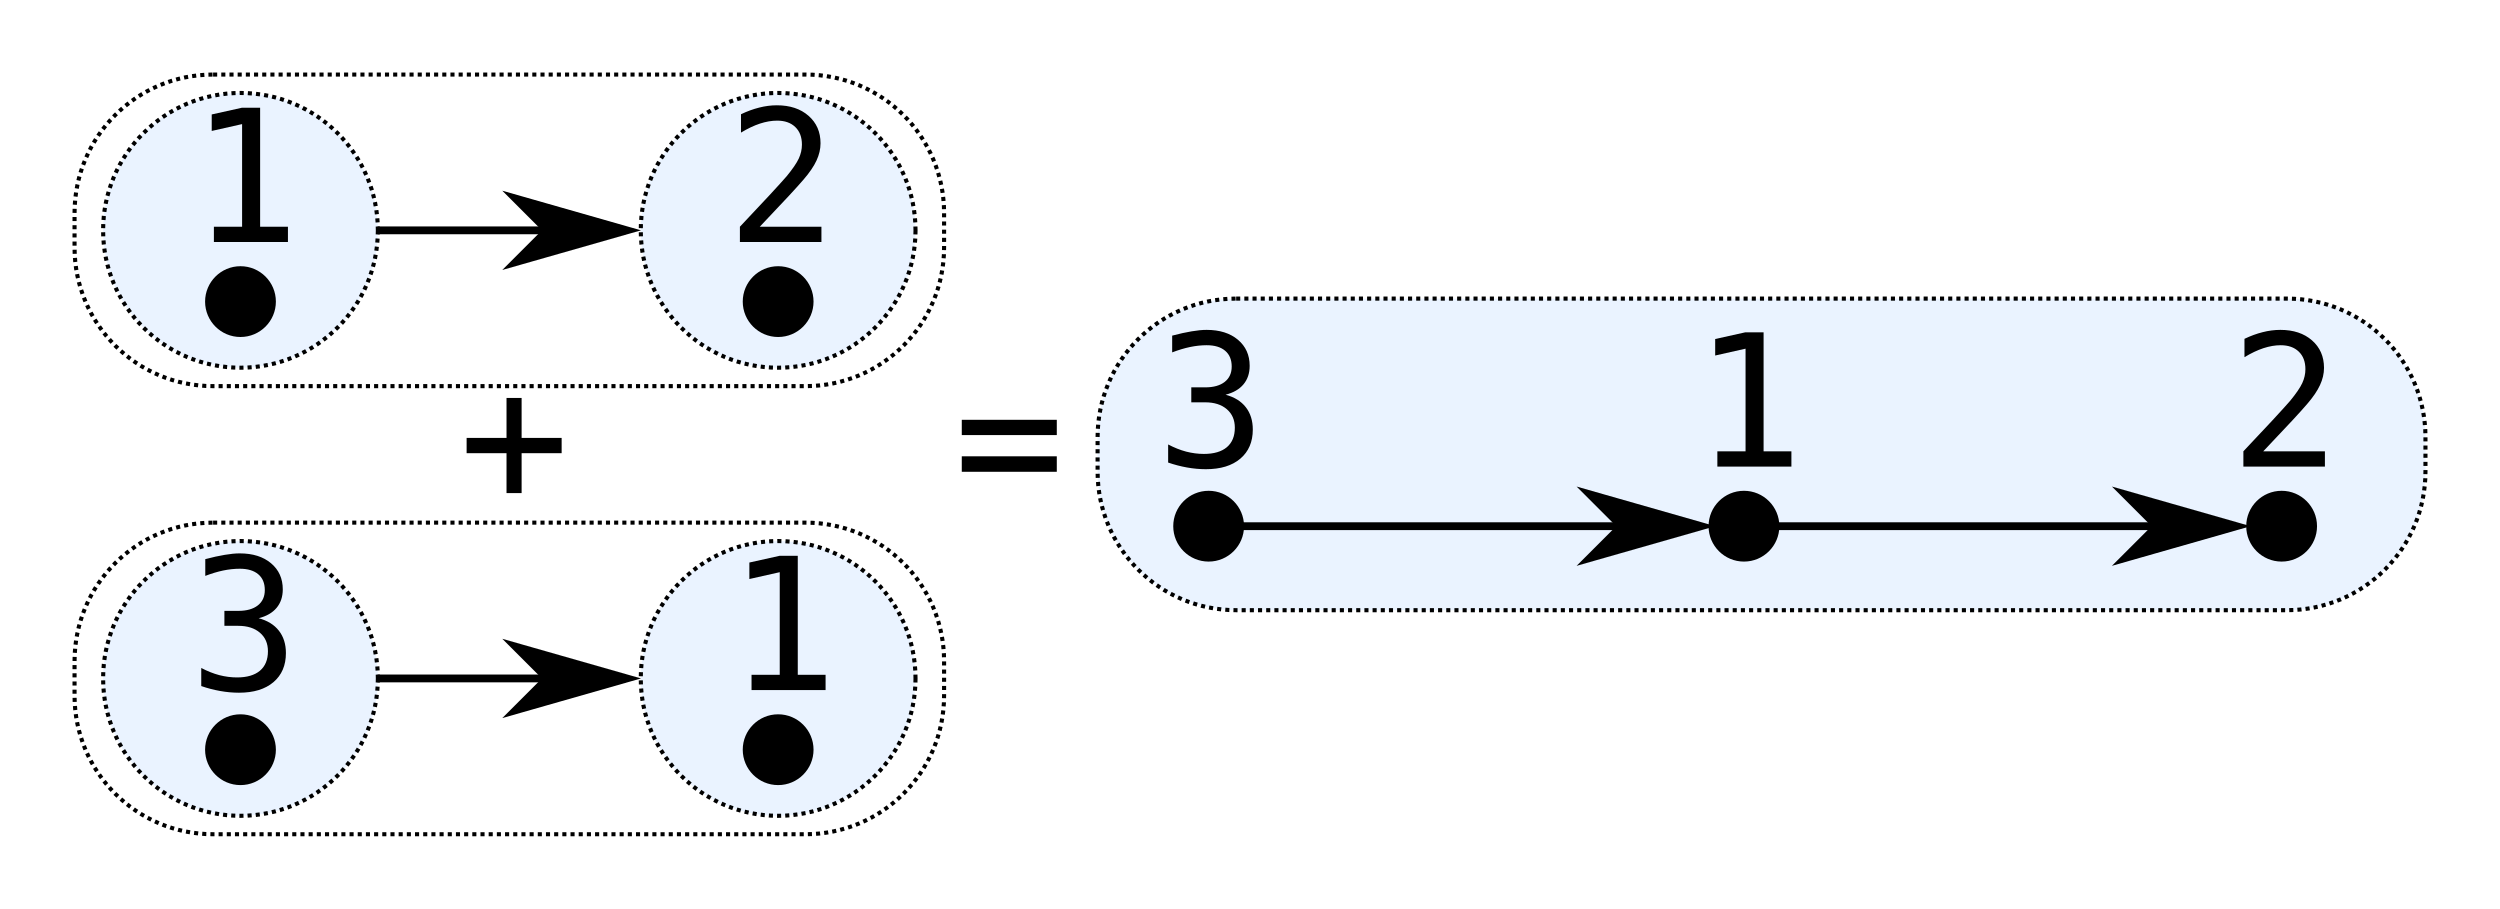
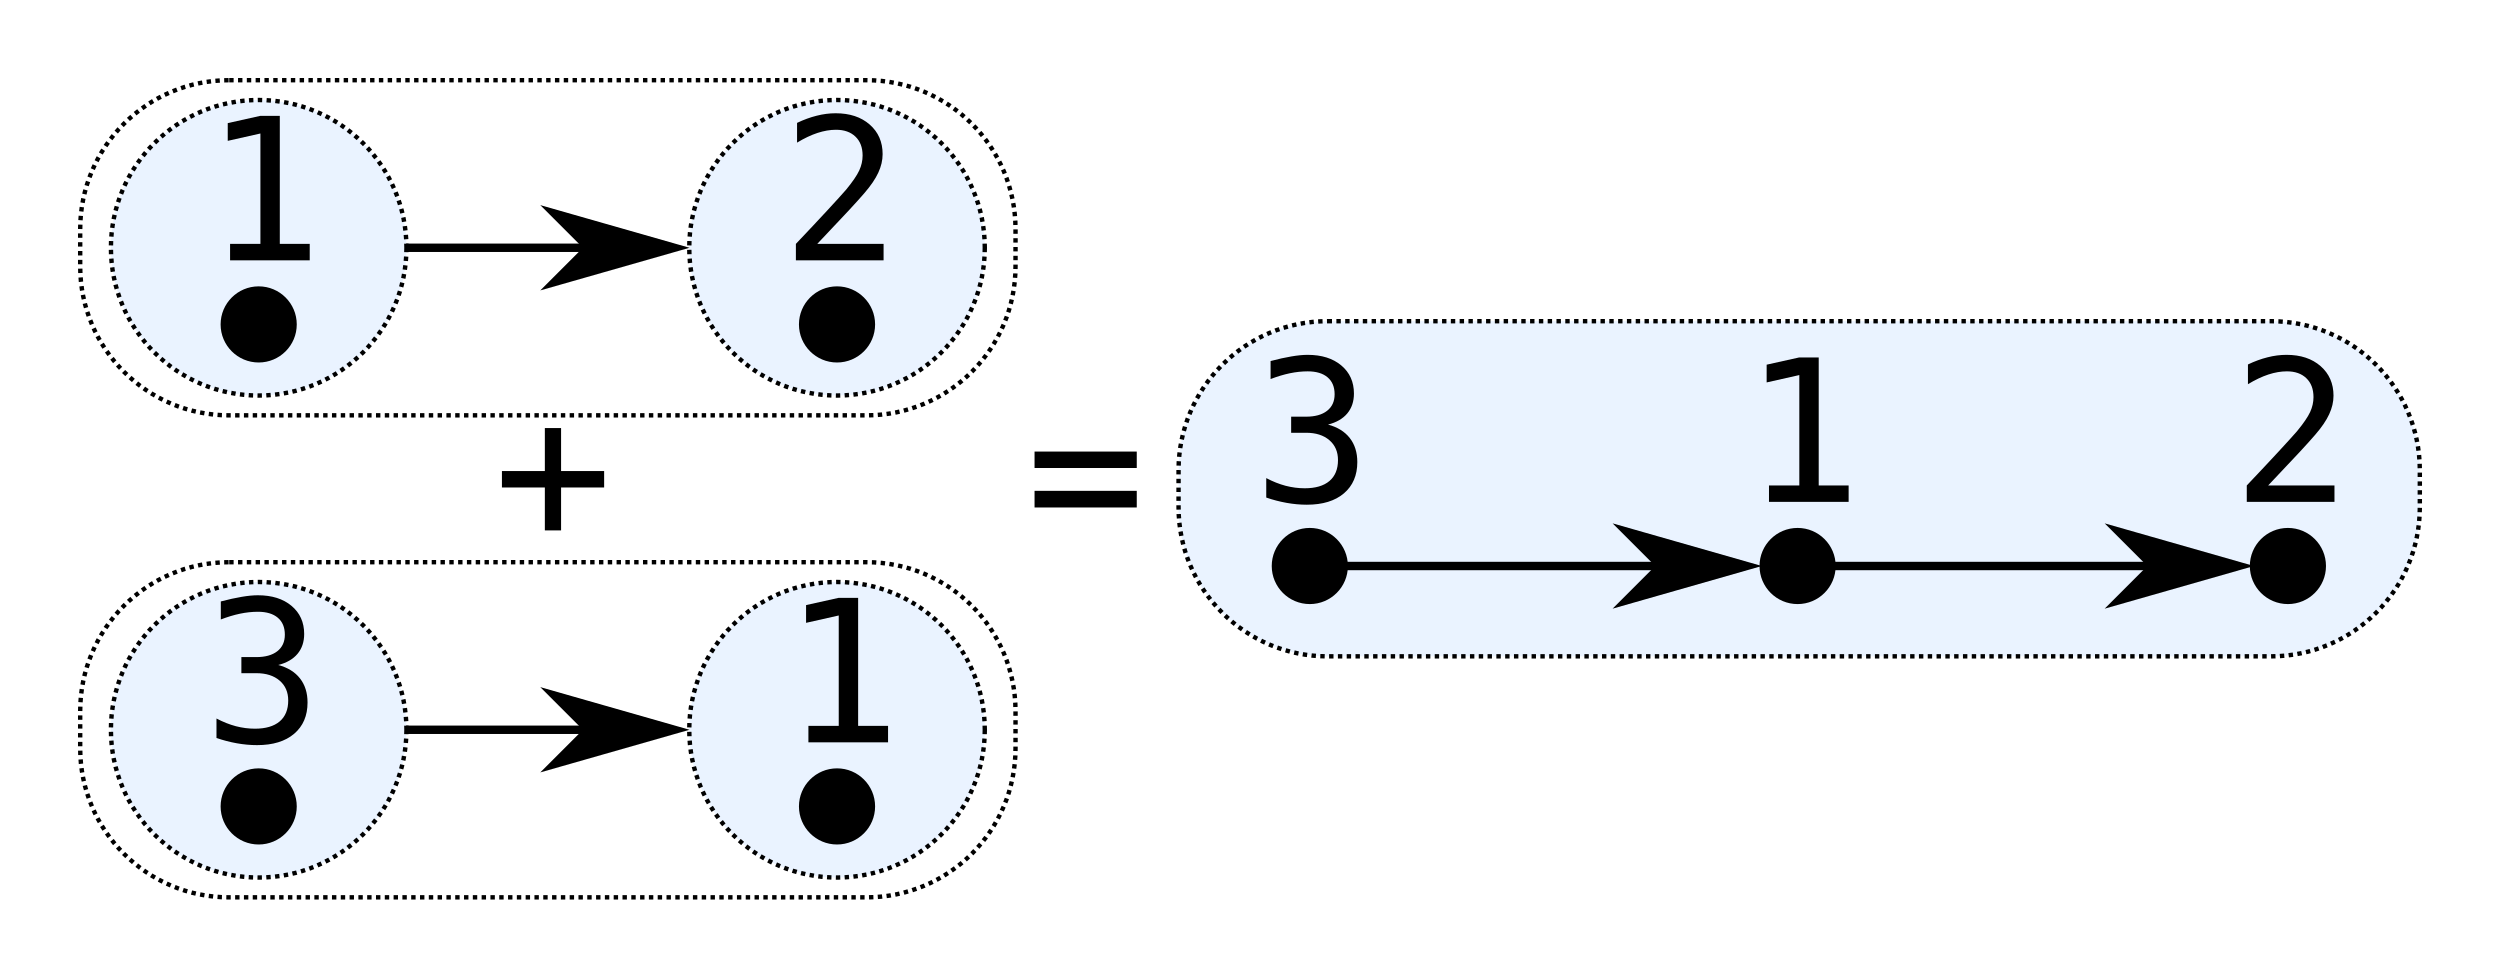
- <svg xmlns="http://www.w3.org/2000/svg" width="172.415mm" height="62.675mm" viewBox="0 0 610.92 222.076" id="svg4387" version="1.1">
+ <svg xmlns="http://www.w3.org/2000/svg" width="160.287mm" height="62.675mm" viewBox="0 0 567.945 222.076" id="svg4387" version="1.1">
  <defs id="defs4389">
    <marker orient="auto" refY="0" refX="0" id="marker5784" style="overflow:visible">
      <path id="path5787" d="M 0,0 5,-5 -12.5,0 5,5 0,0 Z" style="fill:#000000;fill-opacity:1;fill-rule:evenodd;stroke:#000000;stroke-width:1pt;stroke-opacity:1" transform="matrix(-0.8,0,0,-0.8,-10,0)" />
    </marker>
    <marker orient="auto" refY="0" refX="0" id="marker5654" style="overflow:visible">
      <path id="path5656" d="m -2.5,-1 c 0,2.76 -2.24,5 -5,5 -2.76,0 -5,-2.24 -5,-5 0,-2.76 2.24,-5 5,-5 2.76,0 5,2.24 5,5 z" style="fill:#000000;fill-opacity:1;fill-rule:evenodd;stroke:#000000;stroke-width:1pt;stroke-opacity:1" transform="matrix(0.8,0,0,0.8,5.92,0.8)" />
    </marker>
    <marker orient="auto" refY="0" refX="0" id="marker5530" style="overflow:visible">
      <path id="path5532" d="m -2.5,-1 c 0,2.76 -2.24,5 -5,5 -2.76,0 -5,-2.24 -5,-5 0,-2.76 2.24,-5 5,-5 2.76,0 5,2.24 5,5 z" style="fill:#000000;fill-opacity:1;fill-rule:evenodd;stroke:#000000;stroke-width:1pt;stroke-opacity:1" transform="matrix(0.8,0,0,0.8,5.92,0.8)" />
    </marker>
    <marker orient="auto" refY="0" refX="0" id="marker4710" style="overflow:visible">
      <path id="path4712" d="M 0,0 5,-5 -12.5,0 5,5 0,0 Z" style="fill:#000000;fill-opacity:1;fill-rule:evenodd;stroke:#000000;stroke-width:1pt;stroke-opacity:1" transform="matrix(-0.8,0,0,-0.8,-10,0)" />
    </marker>
    <marker style="overflow:visible" id="marker4598" refX="0" refY="0" orient="auto">
      <path transform="matrix(0.8,0,0,0.8,5.92,0.8)" style="fill:#000000;fill-opacity:1;fill-rule:evenodd;stroke:#000000;stroke-width:1pt;stroke-opacity:1" d="m -2.5,-1 c 0,2.76 -2.24,5 -5,5 -2.76,0 -5,-2.24 -5,-5 0,-2.76 2.24,-5 5,-5 2.76,0 5,2.24 5,5 z" id="path4600" />
    </marker>
    <marker style="overflow:visible" id="marker4492" refX="0" refY="0" orient="auto">
      <path transform="matrix(0.8,0,0,0.8,5.92,0.8)" style="fill:#000000;fill-opacity:1;fill-rule:evenodd;stroke:#000000;stroke-width:1pt;stroke-opacity:1" d="m -2.5,-1 c 0,2.76 -2.24,5 -5,5 -2.76,0 -5,-2.24 -5,-5 0,-2.76 2.24,-5 5,-5 2.76,0 5,2.24 5,5 z" id="path4494" />
    </marker>
    <marker style="overflow:visible" id="marker4380" refX="0" refY="0" orient="auto">
      <path transform="matrix(0.8,0,0,0.8,5.92,0.8)" style="fill:#000000;fill-opacity:1;fill-rule:evenodd;stroke:#000000;stroke-width:1pt;stroke-opacity:1" d="m -2.5,-1 c 0,2.76 -2.24,5 -5,5 -2.76,0 -5,-2.24 -5,-5 0,-2.76 2.24,-5 5,-5 2.76,0 5,2.24 5,5 z" id="path4382" />
    </marker>
    <marker style="overflow:visible" id="marker4286" refX="0" refY="0" orient="auto">
      <path transform="matrix(0.8,0,0,0.8,5.92,0.8)" style="fill:#000000;fill-opacity:1;fill-rule:evenodd;stroke:#000000;stroke-width:1pt;stroke-opacity:1" d="m -2.5,-1 c 0,2.76 -2.24,5 -5,5 -2.76,0 -5,-2.24 -5,-5 0,-2.76 2.24,-5 5,-5 2.76,0 5,2.24 5,5 z" id="path4288" />
    </marker>
    <marker orient="auto" refY="0" refX="0" id="marker5464" style="overflow:visible">
      <path id="path5466" d="M 0,0 5,-5 -12.5,0 5,5 0,0 Z" style="fill:#000000;fill-opacity:1;fill-rule:evenodd;stroke:#000000;stroke-width:1pt;stroke-opacity:1" transform="matrix(-0.8,0,0,-0.8,-10,0)" />
    </marker>
    <marker orient="auto" refY="0" refX="0" id="marker5424" style="overflow:visible">
      <path id="path5426" d="m -2.5,-1 c 0,2.76 -2.24,5 -5,5 -2.76,0 -5,-2.24 -5,-5 0,-2.76 2.24,-5 5,-5 2.76,0 5,2.24 5,5 z" style="fill:#000000;fill-opacity:1;fill-rule:evenodd;stroke:#000000;stroke-width:1pt;stroke-opacity:1" transform="matrix(0.8,0,0,0.8,5.92,0.8)" />
    </marker>
    <marker orient="auto" refY="0" refX="0" id="marker5390" style="overflow:visible">
      <path id="path5392" d="m -2.5,-1 c 0,2.76 -2.24,5 -5,5 -2.76,0 -5,-2.24 -5,-5 0,-2.76 2.24,-5 5,-5 2.76,0 5,2.24 5,5 z" style="fill:#000000;fill-opacity:1;fill-rule:evenodd;stroke:#000000;stroke-width:1pt;stroke-opacity:1" transform="matrix(0.8,0,0,0.8,5.92,0.8)" />
    </marker>
    <marker style="overflow:visible" id="marker11464" refX="0" refY="0" orient="auto">
      <path transform="matrix(0.8,0,0,0.8,5.92,0.8)" style="fill:#000000;fill-opacity:1;fill-rule:evenodd;stroke:#000000;stroke-width:1pt;stroke-opacity:1" d="m -2.5,-1 c 0,2.76 -2.24,5 -5,5 -2.76,0 -5,-2.24 -5,-5 0,-2.76 2.24,-5 5,-5 2.76,0 5,2.24 5,5 z" id="path11466" />
    </marker>
    <marker style="overflow:visible" id="marker11552" refX="0" refY="0" orient="auto">
      <path transform="matrix(0.8,0,0,0.8,5.92,0.8)" style="fill:#000000;fill-opacity:1;fill-rule:evenodd;stroke:#000000;stroke-width:1pt;stroke-opacity:1" d="m -2.5,-1 c 0,2.76 -2.24,5 -5,5 -2.76,0 -5,-2.24 -5,-5 0,-2.76 2.24,-5 5,-5 2.76,0 5,2.24 5,5 z" id="path11554" />
    </marker>
    <marker style="overflow:visible" id="marker6108" refX="0" refY="0" orient="auto">
      <path transform="matrix(-0.8,0,0,-0.8,-10,0)" style="fill:#000000;fill-opacity:1;fill-rule:evenodd;stroke:#000000;stroke-width:1pt;stroke-opacity:1" d="M 0,0 5,-5 -12.5,0 5,5 0,0 Z" id="path6110" />
    </marker>
    <marker orient="auto" refY="0" refX="0" id="marker5390-0" style="overflow:visible">
      <path id="path5392-5" d="m -2.5,-1 c 0,2.76 -2.24,5 -5,5 -2.76,0 -5,-2.24 -5,-5 0,-2.76 2.24,-5 5,-5 2.76,0 5,2.24 5,5 z" style="fill:#000000;fill-opacity:1;fill-rule:evenodd;stroke:#000000;stroke-width:1pt;stroke-opacity:1" transform="matrix(0.8,0,0,0.8,5.92,0.8)" />
    </marker>
    <marker orient="auto" refY="0" refX="0" id="marker5424-6" style="overflow:visible">
      <path id="path5426-8" d="m -2.5,-1 c 0,2.76 -2.24,5 -5,5 -2.76,0 -5,-2.24 -5,-5 0,-2.76 2.24,-5 5,-5 2.76,0 5,2.24 5,5 z" style="fill:#000000;fill-opacity:1;fill-rule:evenodd;stroke:#000000;stroke-width:1pt;stroke-opacity:1" transform="matrix(0.8,0,0,0.8,5.92,0.8)" />
    </marker>
    <marker orient="auto" refY="0" refX="0" id="marker4493" style="overflow:visible">
      <path id="path4495" d="m -2.5,-1 c 0,2.76 -2.24,5 -5,5 -2.76,0 -5,-2.24 -5,-5 0,-2.76 2.24,-5 5,-5 2.76,0 5,2.24 5,5 z" style="fill:#000000;fill-opacity:1;fill-rule:evenodd;stroke:#000000;stroke-width:1pt;stroke-opacity:1" transform="matrix(0.8,0,0,0.8,5.92,0.8)" />
    </marker>
    <marker orient="auto" refY="0" refX="0" id="marker4539" style="overflow:visible">
      <path id="path4541" d="m -2.5,-1 c 0,2.76 -2.24,5 -5,5 -2.76,0 -5,-2.24 -5,-5 0,-2.76 2.24,-5 5,-5 2.76,0 5,2.24 5,5 z" style="fill:#000000;fill-opacity:1;fill-rule:evenodd;stroke:#000000;stroke-width:1pt;stroke-opacity:1" transform="matrix(0.8,0,0,0.8,5.92,0.8)" />
    </marker>
    <marker style="overflow:visible" id="marker4761" refX="0" refY="0" orient="auto">
      <path transform="matrix(0.8,0,0,0.8,5.92,0.8)" style="fill:#000000;fill-opacity:1;fill-rule:evenodd;stroke:#000000;stroke-width:1pt;stroke-opacity:1" d="m -2.5,-1 c 0,2.76 -2.24,5 -5,5 -2.76,0 -5,-2.24 -5,-5 0,-2.76 2.24,-5 5,-5 2.76,0 5,2.24 5,5 z" id="path4763" />
    </marker>
    <marker style="overflow:visible" id="marker4819" refX="0" refY="0" orient="auto">
      <path transform="matrix(0.8,0,0,0.8,5.92,0.8)" style="fill:#000000;fill-opacity:1;fill-rule:evenodd;stroke:#000000;stroke-width:1pt;stroke-opacity:1" d="m -2.5,-1 c 0,2.76 -2.24,5 -5,5 -2.76,0 -5,-2.24 -5,-5 0,-2.76 2.24,-5 5,-5 2.76,0 5,2.24 5,5 z" id="path4821" />
    </marker>
    <marker style="overflow:visible" id="marker6108-9" refX="0" refY="0" orient="auto">
      <path transform="matrix(-0.8,0,0,-0.8,-10,0)" style="fill:#000000;fill-opacity:1;fill-rule:evenodd;stroke:#000000;stroke-width:1pt;stroke-opacity:1" d="M 0,0 5,-5 -12.5,0 5,5 0,0 Z" id="path6110-5" />
    </marker>
  </defs>
  <g id="layer1" transform="translate(-19.69523,-286.4421)">
    <text xml:space="preserve" style="font-style:normal;font-weight:normal;font-size:90px;line-height:125%;font-family:sans-serif;letter-spacing:0px;word-spacing:0px;fill:#000000;fill-opacity:1;stroke:none;stroke-width:1px;stroke-linecap:butt;stroke-linejoin:miter;stroke-opacity:1" x="252.784" y="409.466" id="text5112">
      <tspan id="tspan5114" x="252.784" y="409.466" style="font-style:normal;font-variant:normal;font-weight:normal;font-stretch:normal;font-size:45px;font-family:Consolas;-inkscape-font-specification:Consolas">=</tspan>
    </text>
    <g transform="translate(-151.1764,234.9245)" id="g5234">
      <circle r="33.571" cy="107.806" cx="229.638" id="path4699" style="opacity:1;fill:#eaf3ff;fill-opacity:1;stroke:#000000;stroke-width:1;stroke-miterlimit:10;stroke-dasharray:1, 1;stroke-dashoffset:0;stroke-opacity:1" />
      <path style="opacity:1;fill:none;fill-opacity:1;stroke:#000000;stroke-width:1.908;stroke-miterlimit:10;stroke-dasharray:none;stroke-dashoffset:0;stroke-opacity:1;marker-start:url(#marker4493);marker-mid:url(#marker4539)" d="m 229.791,125.219 5.327,0" id="path4481" />
      <text xml:space="preserve" style="font-style:normal;font-weight:normal;font-size:90px;line-height:125%;font-family:sans-serif;letter-spacing:0px;word-spacing:0px;fill:#000000;fill-opacity:1;stroke:none;stroke-width:1px;stroke-linecap:butt;stroke-linejoin:miter;stroke-opacity:1" x="217.202" y="110.656" id="text4485">
        <tspan id="tspan4487" x="217.202" y="110.656" style="font-style:normal;font-variant:normal;font-weight:normal;font-stretch:normal;font-size:45px;font-family:Consolas;-inkscape-font-specification:Consolas">1</tspan>
      </text>
    </g>
-     <circle r="33.571" cy="342.73" cx="209.848" id="circle4706" style="opacity:1;fill:#eaf3ff;fill-opacity:1;stroke:#000000;stroke-width:1;stroke-miterlimit:10;stroke-dasharray:1, 1;stroke-dashoffset:0;stroke-opacity:1;marker-start:" />
+     <circle r="33.571" cy="342.73" cx="209.848" id="circle4706" style="opacity:1;fill:#eaf3ff;fill-opacity:1;stroke:#000000;stroke-width:1;stroke-miterlimit:10;stroke-dasharray:1, 1;stroke-dashoffset:0;stroke-opacity:1" />
    <path style="opacity:1;fill:none;fill-opacity:1;stroke:#000000;stroke-width:1.908;stroke-miterlimit:10;stroke-dasharray:none;stroke-dashoffset:0;stroke-opacity:1;marker-start:url(#marker5390-0);marker-mid:url(#marker5424-6)" d="m 209.696,360.144 -5.684,0" id="path4483" />
    <text xml:space="preserve" style="font-style:normal;font-weight:normal;font-size:90px;line-height:125%;font-family:sans-serif;letter-spacing:0px;word-spacing:0px;fill:#000000;fill-opacity:1;stroke:none;stroke-width:1px;stroke-linecap:butt;stroke-linejoin:miter;stroke-opacity:1" x="197.159" y="345.58" id="text4489">
      <tspan id="tspan4491" x="197.159" y="345.58" style="font-style:normal;font-variant:normal;font-weight:normal;font-stretch:normal;font-size:45px;font-family:Consolas;-inkscape-font-specification:Consolas">2</tspan>
    </text>
    <path style="opacity:1;fill:none;fill-opacity:1;stroke:#000000;stroke-width:1.908;stroke-miterlimit:10;stroke-dasharray:none;stroke-dashoffset:0;stroke-opacity:1;marker-end:url(#marker6108-9)" d="m 111.949,342.73 60.694,0" id="path5786-3" />
    <text xml:space="preserve" style="font-style:normal;font-weight:normal;font-size:90px;line-height:125%;font-family:sans-serif;letter-spacing:0px;word-spacing:0px;fill:#000000;fill-opacity:1;stroke:none;stroke-width:1px;stroke-linecap:butt;stroke-linejoin:miter;stroke-opacity:1" x="131.784" y="409.422" id="text5112-3">
      <tspan id="tspan5114-2" x="131.784" y="409.422" style="font-style:normal;font-variant:normal;font-weight:normal;font-stretch:normal;font-size:45px;font-family:Consolas;-inkscape-font-specification:Consolas">+</tspan>
    </text>
    <circle r="33.571" cy="452.23" cx="78.462" id="circle4264" style="opacity:1;fill:#eaf3ff;fill-opacity:1;stroke:#000000;stroke-width:1;stroke-miterlimit:10;stroke-dasharray:1, 1;stroke-dashoffset:0;stroke-opacity:1" />
    <path style="opacity:1;fill:none;fill-opacity:1;stroke:#000000;stroke-width:1.908;stroke-miterlimit:10;stroke-dasharray:none;stroke-dashoffset:0;stroke-opacity:1;marker-start:url(#marker4286);marker-mid:url(#marker4380)" d="m 78.615,469.644 5.327,0" id="path4266" />
    <text xml:space="preserve" style="font-style:normal;font-weight:normal;font-size:90px;line-height:125%;font-family:sans-serif;letter-spacing:0px;word-spacing:0px;fill:#000000;fill-opacity:1;stroke:none;stroke-width:1px;stroke-linecap:butt;stroke-linejoin:miter;stroke-opacity:1" x="65.861" y="455.08" id="text4268">
      <tspan id="tspan4270" x="65.861" y="455.08" style="font-style:normal;font-variant:normal;font-weight:normal;font-stretch:normal;font-size:45px;font-family:Consolas;-inkscape-font-specification:Consolas">3</tspan>
    </text>
    <circle style="opacity:1;fill:#eaf3ff;fill-opacity:1;stroke:#000000;stroke-width:1;stroke-miterlimit:10;stroke-dasharray:1, 1;stroke-dashoffset:0;stroke-opacity:1" id="circle4272" cx="209.848" cy="452.23" r="33.571" />
    <path id="path4274" d="m 209.696,469.644 -5.684,0" style="opacity:1;fill:none;fill-opacity:1;stroke:#000000;stroke-width:1.908;stroke-miterlimit:10;stroke-dasharray:none;stroke-dashoffset:0;stroke-opacity:1;marker-start:url(#marker4492);marker-mid:url(#marker4598)" />
    <text id="text4276" y="455.08" x="197.412" style="font-style:normal;font-weight:normal;font-size:90px;line-height:125%;font-family:sans-serif;letter-spacing:0px;word-spacing:0px;fill:#000000;fill-opacity:1;stroke:none;stroke-width:1px;stroke-linecap:butt;stroke-linejoin:miter;stroke-opacity:1" xml:space="preserve">
      <tspan style="font-style:normal;font-variant:normal;font-weight:normal;font-stretch:normal;font-size:45px;font-family:Consolas;-inkscape-font-specification:Consolas" y="455.08" x="197.412" id="tspan4278">1</tspan>
    </text>
    <path id="path4280" d="m 111.949,452.23 60.694,0" style="opacity:1;fill:none;fill-opacity:1;stroke:#000000;stroke-width:1.908;stroke-miterlimit:10;stroke-dasharray:none;stroke-dashoffset:0;stroke-opacity:1;marker-end:url(#marker4710)" />
    <rect ry="33.857" y="414.159" x="37.912" height="76.143" width="212.487" id="rect4936" style="opacity:1;fill:none;fill-opacity:1;stroke:#000000;stroke-width:1;stroke-miterlimit:10;stroke-dasharray:1, 1;stroke-dashoffset:0;stroke-opacity:1" />
-     <g id="g6532" transform="translate(1.999995,15.28389)">
-       <rect ry="33.857" y="344.125" x="285.912" height="76.143" width="324.487" id="rect5108" style="opacity:1;fill:#eaf3ff;fill-opacity:1;stroke:#000000;stroke-width:1;stroke-miterlimit:10;stroke-dasharray:1, 1;stroke-dashoffset:0;stroke-opacity:1" />
-       <text id="text12696-3" y="385.178" x="431.427" style="font-style:normal;font-weight:normal;font-size:90px;line-height:125%;font-family:sans-serif;letter-spacing:0px;word-spacing:0px;fill:#000000;fill-opacity:1;stroke:none;stroke-width:1px;stroke-linecap:butt;stroke-linejoin:miter;stroke-opacity:1" xml:space="preserve">
-         <tspan style="font-style:normal;font-variant:normal;font-weight:normal;font-stretch:normal;font-size:45px;font-family:Consolas;-inkscape-font-specification:Consolas" y="385.178" x="431.427" id="tspan12698-2">1</tspan>
-       </text>
-       <g id="g6527">
-         <path id="path5388-9" d="m 575.098,399.742 -5.684,0" style="opacity:1;fill:none;fill-opacity:1;stroke:#000000;stroke-width:1.908;stroke-miterlimit:10;stroke-dasharray:none;stroke-dashoffset:0;stroke-opacity:1;marker-start:url(#marker4761);marker-mid:url(#marker4819)" />
-         <text id="text6614-3" y="385.178" x="562.561" style="font-style:normal;font-weight:normal;font-size:90px;line-height:125%;font-family:sans-serif;letter-spacing:0px;word-spacing:0px;fill:#000000;fill-opacity:1;stroke:none;stroke-width:1px;stroke-linecap:butt;stroke-linejoin:miter;stroke-opacity:1" xml:space="preserve">
-           <tspan style="font-style:normal;font-variant:normal;font-weight:normal;font-stretch:normal;font-size:45px;font-family:Consolas;-inkscape-font-specification:Consolas" y="385.178" x="562.561" id="tspan6616-2">2</tspan>
+     <g id="g5866" transform="translate(2.207107,0)">
+       <rect ry="33.857" y="359.409" x="285.23" height="76.143" width="281.987" id="rect5108" style="opacity:1;fill:#eaf3ff;fill-opacity:1;stroke:#000000;stroke-width:1;stroke-miterlimit:10;stroke-dasharray:1, 1;stroke-dashoffset:0;stroke-opacity:1" />
+       <g id="g5854">
+         <text xml:space="preserve" style="font-style:normal;font-weight:normal;font-size:90px;line-height:125%;font-family:sans-serif;letter-spacing:0px;word-spacing:0px;fill:#000000;fill-opacity:1;stroke:none;stroke-width:1px;stroke-linecap:butt;stroke-linejoin:miter;stroke-opacity:1" x="413.427" y="400.462" id="text12696-3">
+           <tspan id="tspan12698-2" x="413.427" y="400.462" style="font-style:normal;font-variant:normal;font-weight:normal;font-stretch:normal;font-size:45px;font-family:Consolas;-inkscape-font-specification:Consolas">1</tspan>
+         </text>
+         <g id="g6527" transform="translate(-38.00001,15.28389)">
+           <path style="opacity:1;fill:none;fill-opacity:1;stroke:#000000;stroke-width:1.908;stroke-miterlimit:10;stroke-dasharray:none;stroke-dashoffset:0;stroke-opacity:1;marker-start:url(#marker4761);marker-mid:url(#marker4819)" d="m 575.098,399.742 -5.684,0" id="path5388-9" />
+           <text xml:space="preserve" style="font-style:normal;font-weight:normal;font-size:90px;line-height:125%;font-family:sans-serif;letter-spacing:0px;word-spacing:0px;fill:#000000;fill-opacity:1;stroke:none;stroke-width:1px;stroke-linecap:butt;stroke-linejoin:miter;stroke-opacity:1" x="562.561" y="385.178" id="text6614-3">
+             <tspan id="tspan6616-2" x="562.561" y="385.178" style="font-style:normal;font-variant:normal;font-weight:normal;font-stretch:normal;font-size:45px;font-family:Consolas;-inkscape-font-specification:Consolas">2</tspan>
+           </text>
+         </g>
+         <path style="opacity:1;fill:none;fill-opacity:1;stroke:#000000;stroke-width:1.908;stroke-miterlimit:10;stroke-dasharray:none;stroke-dashoffset:0;stroke-opacity:1;marker-start:url(#marker11464);marker-mid:url(#marker11552);marker-end:url(#marker6108)" d="m 426.016,415.026 99.817,0" id="path5786" />
+         <path id="path5528" d="m 315.201,415.026 98.844,0" style="opacity:1;fill:none;fill-opacity:1;stroke:#000000;stroke-width:1.908;stroke-miterlimit:10;stroke-dasharray:none;stroke-dashoffset:0;stroke-opacity:1;marker-start:url(#marker5530);marker-mid:url(#marker5654);marker-end:url(#marker5784)" />
+         <text id="text6353" y="400.462" x="302.135" style="font-style:normal;font-weight:normal;font-size:90px;line-height:125%;font-family:sans-serif;letter-spacing:0px;word-spacing:0px;fill:#000000;fill-opacity:1;stroke:none;stroke-width:1px;stroke-linecap:butt;stroke-linejoin:miter;stroke-opacity:1" xml:space="preserve">
+           <tspan style="font-style:normal;font-variant:normal;font-weight:normal;font-stretch:normal;font-size:45px;font-family:Consolas;-inkscape-font-specification:Consolas" y="400.462" x="302.135" id="tspan6355">3</tspan>
        </text>
      </g>
-       <path id="path5786" d="m 444.016,399.742 119.969,0" style="opacity:1;fill:none;fill-opacity:1;stroke:#000000;stroke-width:1.908;stroke-miterlimit:10;stroke-dasharray:none;stroke-dashoffset:0;stroke-opacity:1;marker-start:url(#marker11464);marker-mid:url(#marker11552);marker-end:url(#marker6108)" />
-       <path style="opacity:1;fill:none;fill-opacity:1;stroke:#000000;stroke-width:1.908;stroke-miterlimit:10;stroke-dasharray:none;stroke-dashoffset:0;stroke-opacity:1;marker-start:url(#marker5530);marker-mid:url(#marker5654);marker-end:url(#marker5784)" d="m 313.201,399.742 119.969,0" id="path5528" />
-       <text xml:space="preserve" style="font-style:normal;font-weight:normal;font-size:90px;line-height:125%;font-family:sans-serif;letter-spacing:0px;word-spacing:0px;fill:#000000;fill-opacity:1;stroke:none;stroke-width:1px;stroke-linecap:butt;stroke-linejoin:miter;stroke-opacity:1" x="300.135" y="385.178" id="text6353">
-         <tspan id="tspan6355" x="300.135" y="385.178" style="font-style:normal;font-variant:normal;font-weight:normal;font-stretch:normal;font-size:45px;font-family:Consolas;-inkscape-font-specification:Consolas">3</tspan>
-       </text>
    </g>
    <rect style="opacity:1;fill:none;fill-opacity:1;stroke:#000000;stroke-width:1;stroke-miterlimit:10;stroke-dasharray:1, 1;stroke-dashoffset:0;stroke-opacity:1" id="rect6477" width="212.487" height="76.143" x="37.912" y="304.659" ry="33.857" />
  </g>
</svg>
